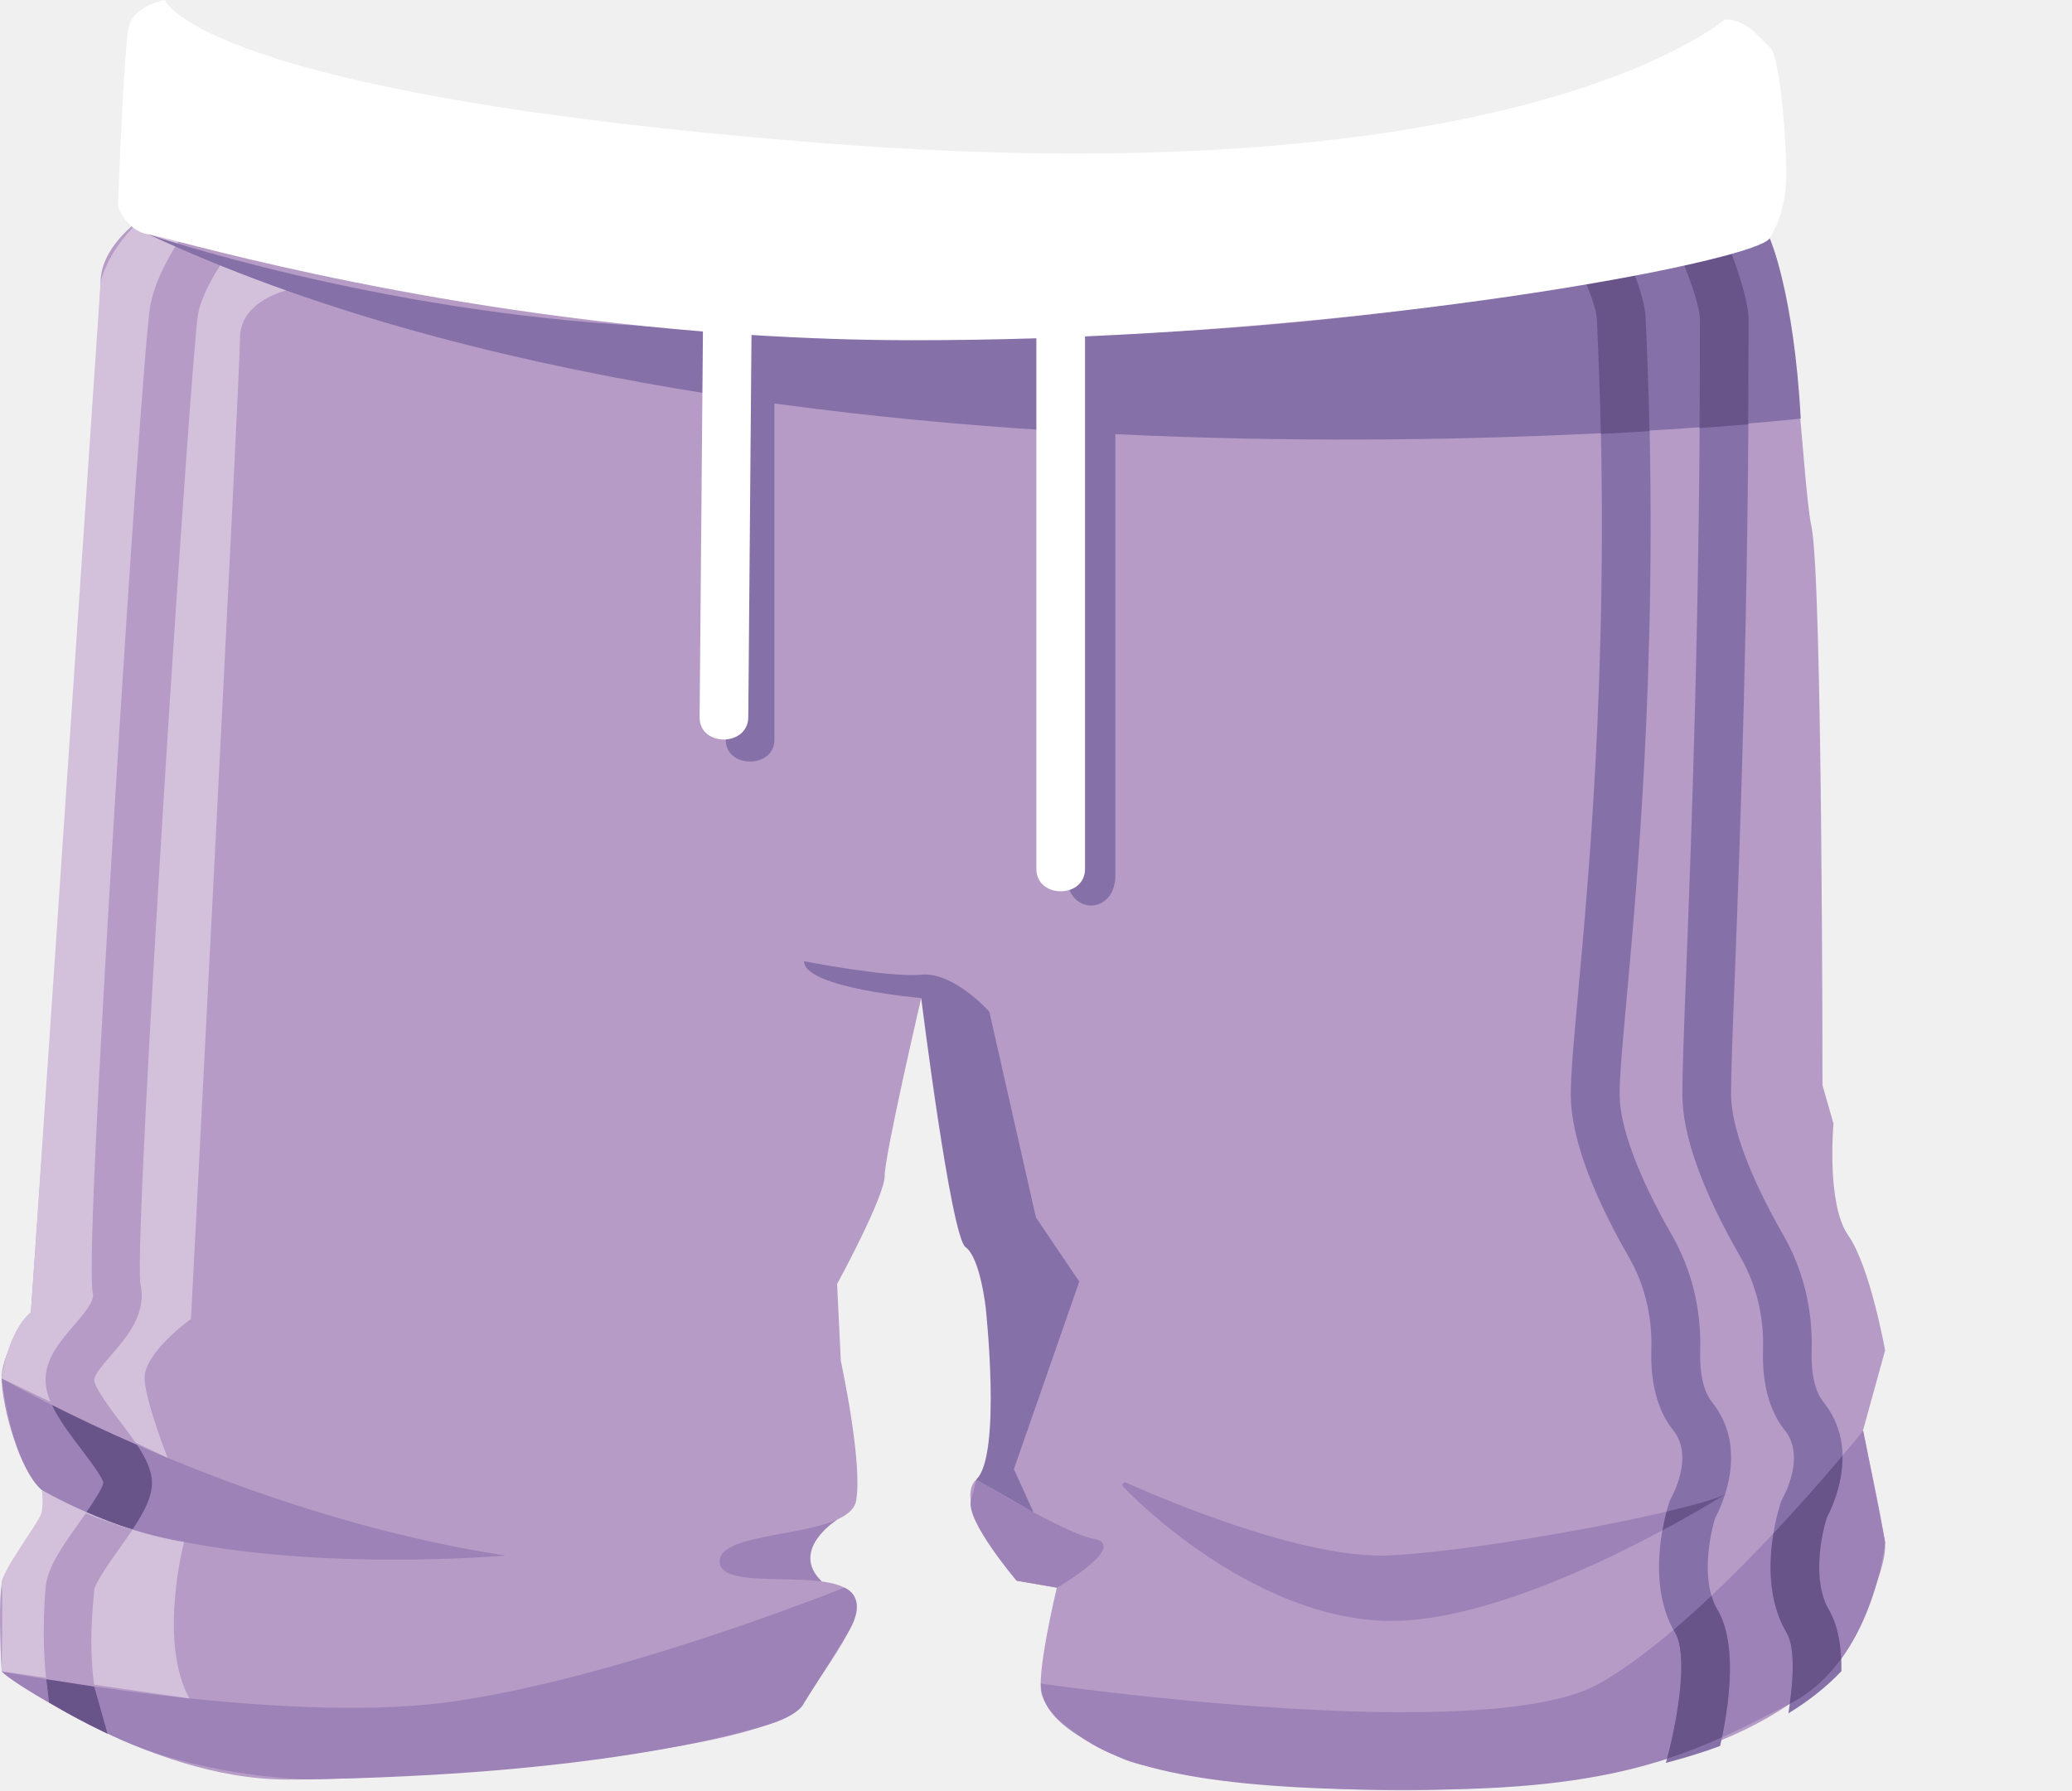
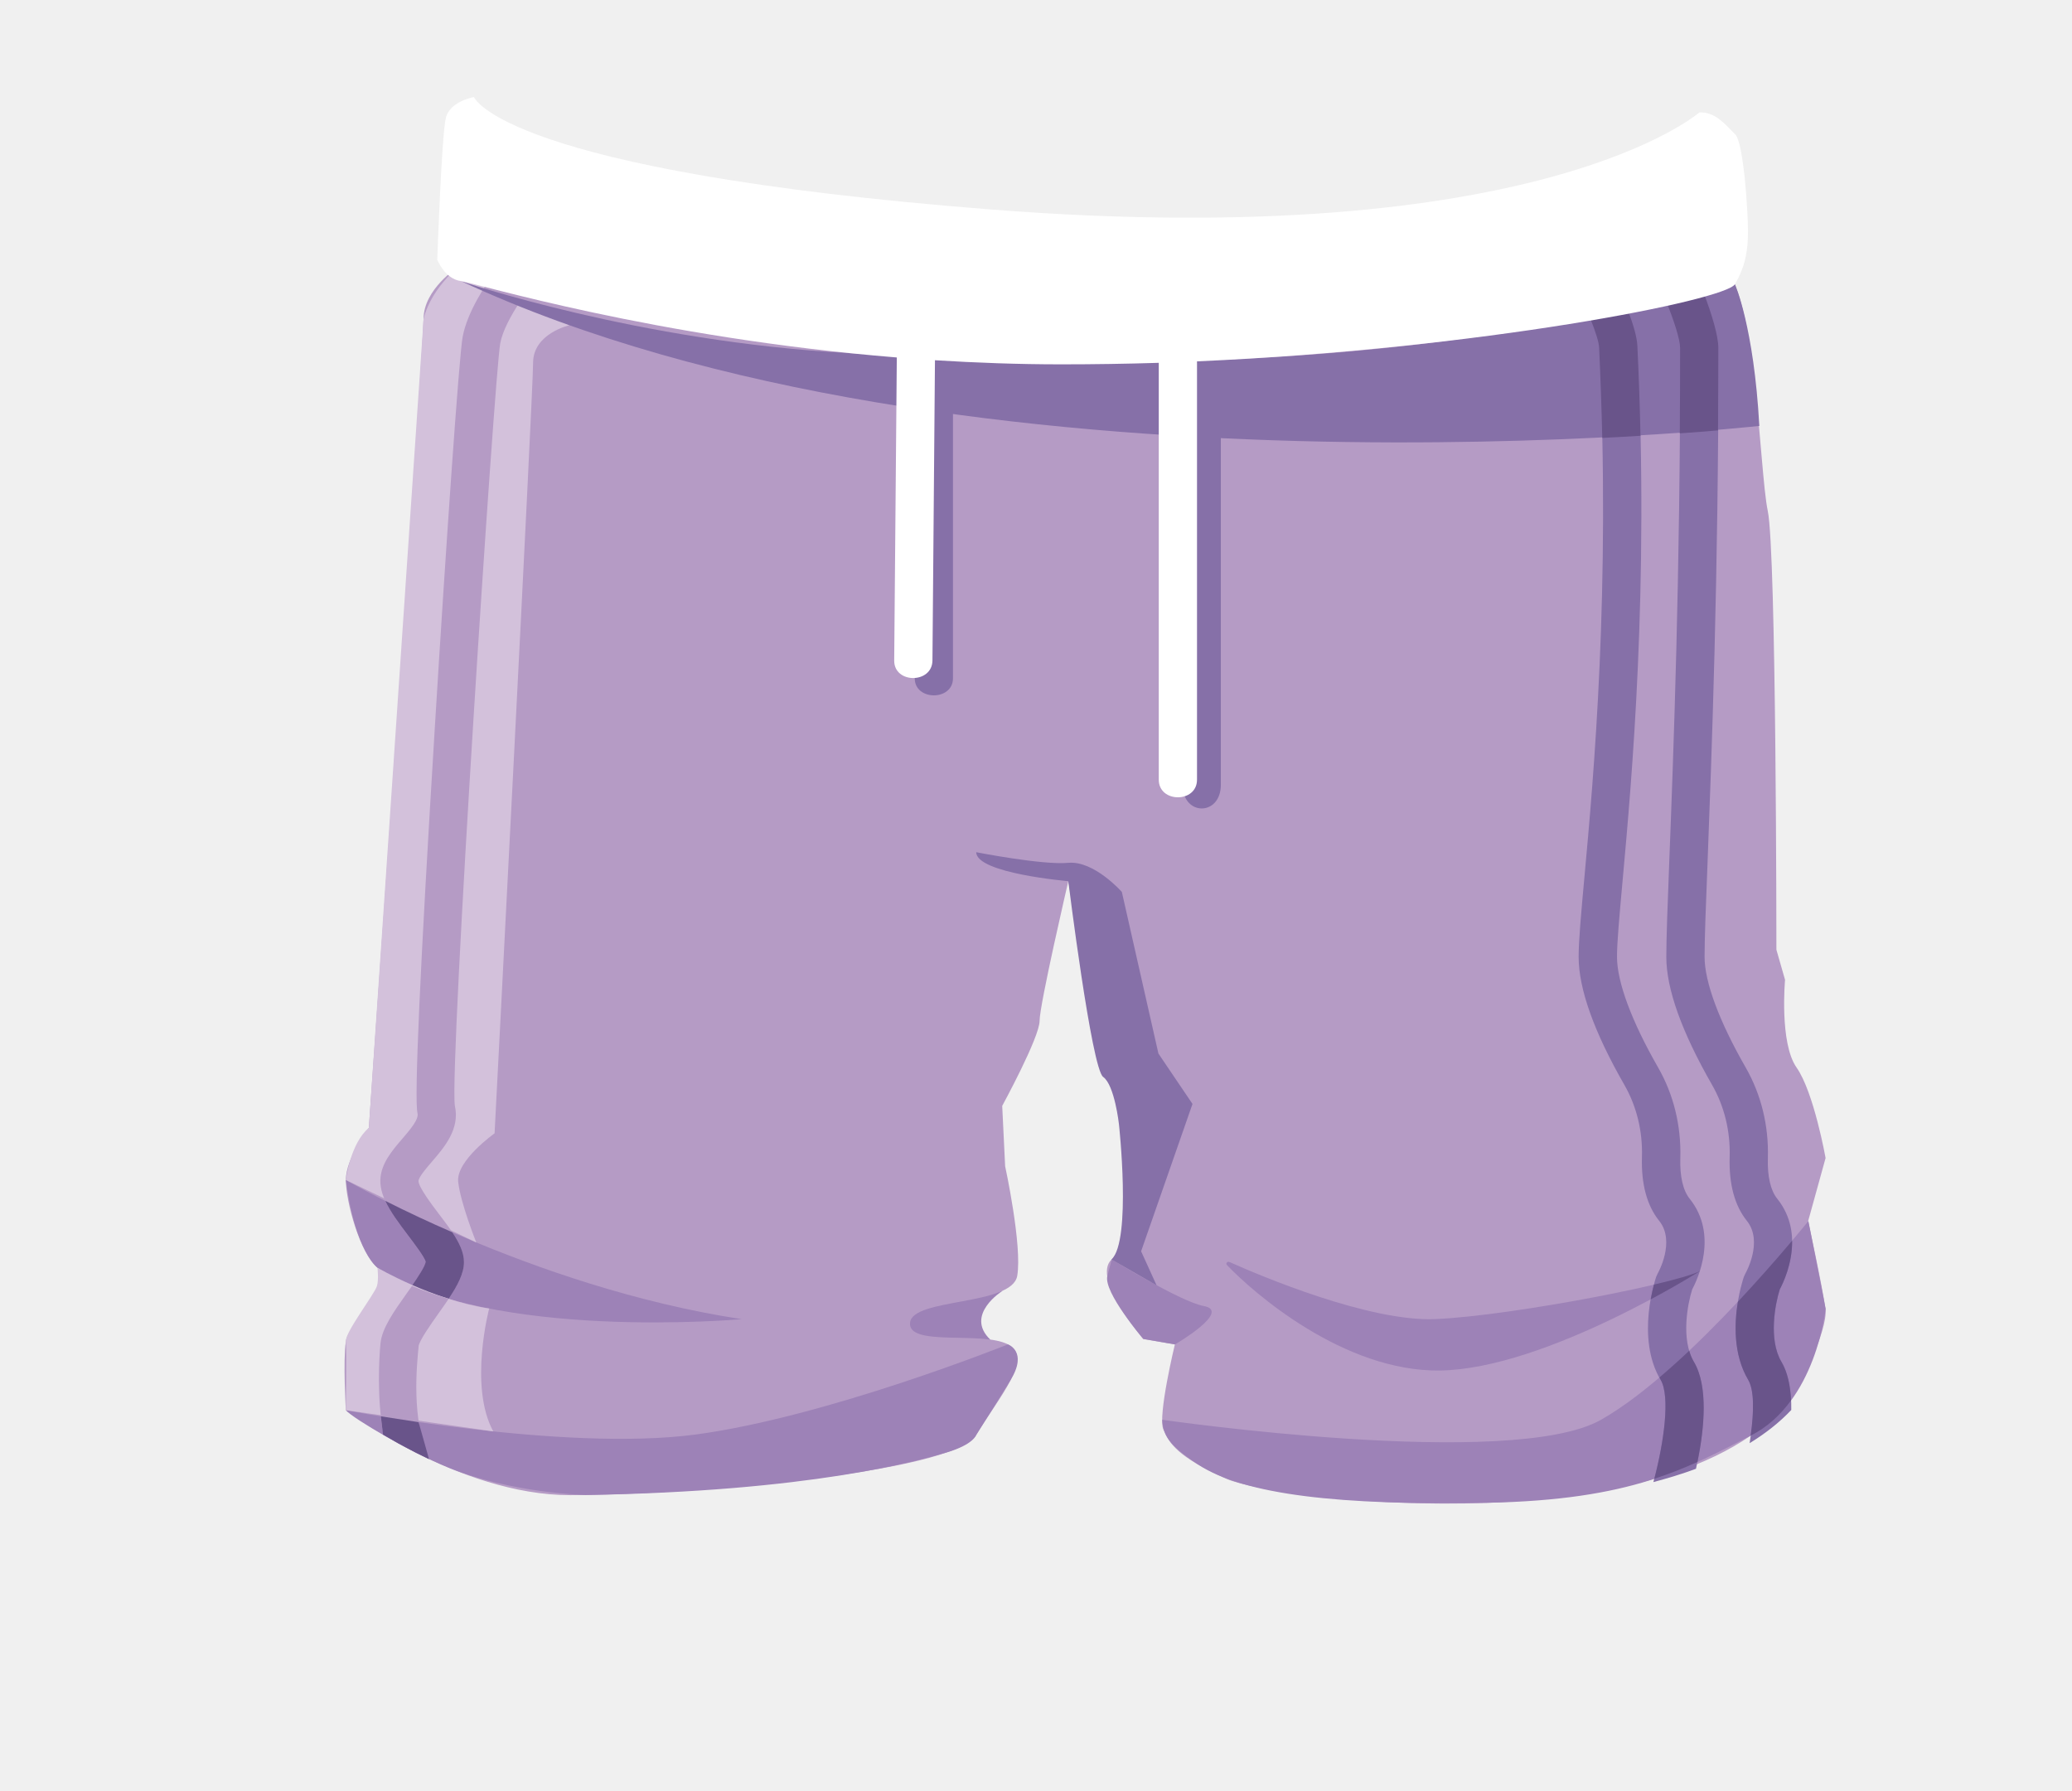
- <svg xmlns="http://www.w3.org/2000/svg" width="103" height="89" fill="none" viewBox="0 0 103 89">
+ <svg xmlns="http://www.w3.org/2000/svg" width="103" height="89" fill="none" viewBox="-21.8 -1.5 131.1 104.0">
  <g clip-path="url(#a)">
    <path fill="#9D82B7" d="M41.62 75.544s-2.413 1.508-.755 3.084l-4.988 2.562-3.459-5.119 3.553-2.604 5.65 2.077Z" />
    <path fill="#B59BC5" d="M7.186 10.755s-2.188 1.388-2.188 3.294c0 1.905-3.46 51.173-3.46 51.173S.082 67.13.082 68.516c0 1.385.91 4.68 2.003 5.554 1.094.87-1.818 3.47-2.003 4.68-.185 1.212 0 4.336 0 4.336s7.104 5.378 14.207 5.378c7.104 0 24.228-1.386 25.684-3.816 1.456-2.427 3.644-4.855 2.003-5.723-1.64-.866-6.379.174-6.194-1.388.185-1.562 6.451-1.042 6.78-2.95.328-1.908-.765-6.94-.765-6.94l-.185-3.815s2.365-4.335 2.365-5.377c0-1.043 1.819-8.848 1.819-8.848s2.003 12.317 2.735 12.837c.729.52 2.003 3.124 2.003 3.124s-.732 6.763-2.003 7.982c-1.28 1.216 2.003 5.032 2.003 5.032l2.003.345s-1.094 4.512-.73 5.378c.363.868.886 1.733 3.993 3.124 3.111 1.388 28.978 4.512 36.081-5.552 0 0 2.003-3.815 1.819-5.2-.185-1.389-1.094-5.555-1.094-5.555l1.103-3.99s-.741-4.166-1.835-5.723c-1.094-1.557-.73-5.551-.73-5.551l-.547-1.908s0-25.154-.546-27.758c-.547-2.605-.732-14.225-2.913-15.44-2.185-1.215-79.97 0-79.97 0h.015l.003.003Z" />
    <path fill="#9D82B7" d="M.08 83.09s13.776 2.645 22.108 1.54c8.331-1.106 19.784-5.705 19.784-5.705s1.284.437.17 2.253a228.305 228.305 0 0 1-2.173 3.47s-.163.621-1.926 1.13c-1.761.507-8.55 2.455-22.8 2.676 0 0-4.674-.1-8.69-1.743-2.385-.976-5.971-3.063-6.475-3.625v.005h.003Zm48.457-9.543s4.393 2.692 5.83 2.95c1.79.323-1.819 2.428-1.819 2.428l-2.003-.346s-2.55-2.964-2.279-3.994l.276-1.033-.005-.005Zm3.201 10.146s22.117 3.206 27.764 0C85.15 80.487 92.62 71.12 92.62 71.12l1.094 5.551s-.61 5.921-4.707 8.01c-4.097 2.087-7.518 4.096-16.743 4.265-9.221.172-15.337-.482-18.3-2.447-1.803-1.197-2.168-1.825-2.226-2.801v-.005ZM.082 68.522s11.657 6.764 25.046 8.805c0 0-15.94 1.433-23.043-3.253 0 0-1.418-1.047-2.003-5.552Z" />
    <path fill="#9D82B7" d="M55.832 73.903c-.096-.102.023-.25.155-.193 1.97.88 8.86 3.797 13.042 3.613 4.915-.216 16.136-2.404 16.94-3.166 0 0-9.93 6.33-16.67 6.42-6.086.077-11.817-4.936-13.465-6.672l-.002-.002Z" />
    <path fill="#D3C1DB" d="M14.23 14.439s-2.3.517-2.3 2.378c0 1.86-2.437 48.753-2.437 48.753s-2.437 1.727-2.303 3.056c.135 1.329 1.145 3.848 1.145 3.848L.082 68.522s.278-2.317 1.456-3.298L5 14.048s.288-1.651 2.188-3.293l7.041 3.684Z" />
    <path fill="#8670A8" d="M85.379 80.03c-.847-1.423-.389-3.714-.11-4.584.333-.626 1.674-3.456-.161-5.74-.422-.525-.629-1.419-.59-2.585.057-2.033-.425-4.009-1.404-5.714-1.679-2.927-2.603-5.413-2.603-7.008 0-.918.15-2.548.353-4.801.585-6.448 1.68-18.45.943-33.891-.053-1.134-.933-3.206-1.96-5.382-.837-.014-1.732-.026-2.675-.038l.13.273c1.35 2.83 2.05 4.599 2.084 5.253.73 15.293-.352 27.193-.94 33.59-.211 2.312-.362 3.98-.362 4.998 0 2.033.976 4.76 2.897 8.109.77 1.346 1.157 2.917 1.109 4.545-.053 1.722.314 3.086 1.09 4.05 1.055 1.313-.083 3.313-.092 3.331l-.096.208c-.053.155-1.308 3.855.276 6.523.643 1.089.18 4.138-.456 6.469.928-.245 1.833-.52 2.697-.842.48-2.172.842-5.107-.137-6.761l.005-.005.002.002Z" />
    <path fill="#8670A8" d="M90.809 75.446c.333-.626 1.674-3.456-.16-5.74-.423-.525-.63-1.419-.591-2.585.058-2.033-.425-4.009-1.403-5.714-1.68-2.927-2.603-5.413-2.603-7.008 0-1.101.076-3.152.19-5.994.256-6.749.69-18.047.69-32.58 0-1.05-.828-3.475-1.746-5.336a107.95 107.95 0 0 0-2.764-.1c.76 1.206 2.09 4.45 2.09 5.44 0 14.49-.43 25.761-.692 32.498-.112 2.866-.189 4.94-.189 6.077 0 2.032.979 4.758 2.9 8.108.77 1.346 1.157 2.917 1.109 4.545-.053 1.722.314 3.086 1.089 4.05 1.055 1.314-.082 3.313-.094 3.332l-.096.207c-.055.155-1.307 3.855.276 6.523.43.725.362 2.327.087 4.004.993-.607 1.883-1.303 2.636-2.1.015-1.156-.144-2.245-.614-3.038-.847-1.423-.389-3.714-.11-4.585l-.005-.004Z" />
    <path fill="#B59BC5" d="M4.677 79.059c.038-.37.794-1.428 1.243-2.063.875-1.23 1.63-2.29 1.63-3.277 0-.988-.73-1.927-1.578-3.044-.45-.595-1.293-1.71-1.293-2.089.01-.247.514-.835.847-1.22.799-.928 1.79-2.078 1.451-3.558-.333-2.677 2.512-46.28 2.875-48.228.29-1.557 2.075-3.844 2.74-4.595l-.334-.265-2.526.037c-.857 1.148-1.975 2.88-2.26 4.423-.228 1.23-1.075 13.505-1.756 24.655-.943 15.347-1.313 23.578-1.1 24.458.097.393-.465 1.037-.956 1.614-.634.736-1.356 1.571-1.394 2.597-.043 1.148.827 2.3 1.746 3.521.4.53 1.075 1.419 1.123 1.687-.038.35-.775 1.383-1.214 2-.799 1.124-1.552 2.182-1.65 3.142-.092.93-.233 3.477.184 5.763.79.494 1.694.981 2.894 1.572-1.147-2.489-.78-5.985-.667-7.123l-.005-.005v-.002Z" />
    <path fill="#8670A8" d="M7.363 11.645s11.25 3.857 24.62 4.56c13.369.707 32.94 1.751 55.988-4.363 0 0 1.2 2.663 1.545 8.967 0 0-50.46 5.604-82.15-9.165h-.003Z" />
    <path fill="#8670A8" d="M36.078 18.306v18.476c0 1.433 2.418 1.433 2.418 0V18.306c0-1.432-2.418-1.432-2.418 0Zm16.949-.611v25.817c0 2 2.419 2.004 2.419 0V17.695c0-2-2.419-2.005-2.419 0Z" />
    <path fill="#69548A" d="M81.198 13.491a161.2 161.2 0 0 1-2.39.487c.363.908.557 1.536.572 1.87.09 1.962.156 3.87.199 5.719.851-.04 1.66-.087 2.418-.134-.038-1.84-.103-3.738-.197-5.69-.024-.558-.257-1.346-.6-2.254l-.002.002Zm5.724 2.373c0-.72-.391-2.09-.933-3.479-.79.198-1.579.388-2.356.572.48 1.18.87 2.378.87 2.912 0 1.856-.004 3.665-.019 5.41.924-.065 1.737-.129 2.419-.188.01-1.69.019-3.432.019-5.224v-.003Z" />
    <path fill="#fff" d="M87.974 2.34c-.547-.52-1.228-1.432-2.255-1.364 0 0-10.093 8.862-44.836 6.138C9.922 4.686 8.19 0 8.19 0S6.685.259 6.414 1.299c-.27 1.042-.547 8.99-.547 8.99s.47 1.221 1.5 1.355c.846.106 12.232 3.59 27.576 4.834-.052 6.392-.107 12.783-.165 19.172-.014 1.482 2.406 1.482 2.42 0l.159-18.997c2.579.16 5.249.26 7.993.26 2.07 0 4.132-.032 6.168-.096v26.377c0 1.485 2.419 1.485 2.419 0v-26.47c18.004-.798 33.44-3.866 34.035-4.88.688-1.174.827-2.195.827-3.373 0-1.179-.27-5.603-.818-6.123l-.01-.01.003.003Z" />
    <path fill="#E6CEE1" d="M85.781 74.276a.836.836 0 0 0 .19-.12s-.067.047-.19.12Zm-.003.001-.028.014a.074.074 0 0 1 .033-.019l-.005.005Z" />
    <path fill="#69548A" d="M85.376 80.03a2.973 2.973 0 0 1-.295-.705 49.683 49.683 0 0 1-1.884 1.691c.024.047.048.096.075.144.623 1.053.204 3.966-.4 6.266.99-.322 1.885-.682 2.732-1.065.431-2.115.693-4.787-.224-6.33h-.004Zm.375-5.74c-.463.226-1.514.525-2.903.852a12.19 12.19 0 0 0-.204.932 57.062 57.062 0 0 0 3.107-1.779v-.005Zm5.771 8.18c-.043-.927-.218-1.783-.605-2.437-.847-1.424-.388-3.715-.11-4.585.209-.39.808-1.64.782-3.082a99.268 99.268 0 0 1-3.43 3.86c-.224 1.355-.3 3.331.652 4.94.389.654.367 2.033.156 3.534.01-.005.024-.01.034-.02 1.055-.538 1.878-1.33 2.521-2.21ZM6.812 71.825a81.607 81.607 0 0 1-4.234-1.983c.329.71.871 1.428 1.432 2.171.401.53 1.075 1.419 1.123 1.687-.029.266-.47.941-.87 1.515.731.313 1.513.581 2.331.816.557-.835.962-1.595.962-2.312 0-.619-.3-1.235-.741-1.894H6.81h.002Z" />
    <path fill="#D3C1DB" d="M2.083 74.074s3.51 2.05 7.068 2.58c0 0-1.303 4.92.261 7.778L.08 83.086s.075-3.773 0-4.335c-.074-.563 1.819-3.004 1.972-3.526.12-.407.031-1.15.031-1.15Z" />
    <path fill="#B59BC5" d="M3.925 75.71c-.799 1.124-1.552 2.182-1.65 3.142-.092.93-.233 3.477.184 5.763a29.662 29.662 0 0 0 2.889 1.56c-1.14-2.486-.773-5.975-.662-7.111l-.005-.005c.038-.37.794-1.428 1.242-2.063.236-.332.461-.65.667-.957-.81-.236-1.59-.506-2.322-.814-.122.174-.24.34-.343.484Z" />
    <path fill="#69548A" d="m2.293 83.474 2.394.37.658 2.34s-.629-.306-.838-.41c-.295-.148-.87-.456-1.156-.613-.233-.13-.914-.527-.914-.527l-.14-1.155-.004-.005Z" />
    <path fill="#8670A8" d="m50.402 73.028 3.25-9.318-2.156-3.188-2.315-10.228s-1.76-1.992-3.387-1.84c-1.627.153-5.825-.672-5.825-.672 0 1.34 5.825 1.832 5.825 1.832S47.269 61.48 47.999 62c.729.52 1 3 1 3s.803 7.322-.466 8.552l2.846 1.633-.98-2.155.003-.002Z" />
  </g>
  <defs>
    <clipPath id="a">
      <path fill="#fff" d="M0 0h103v89H0z" />
    </clipPath>
  </defs>
</svg>
